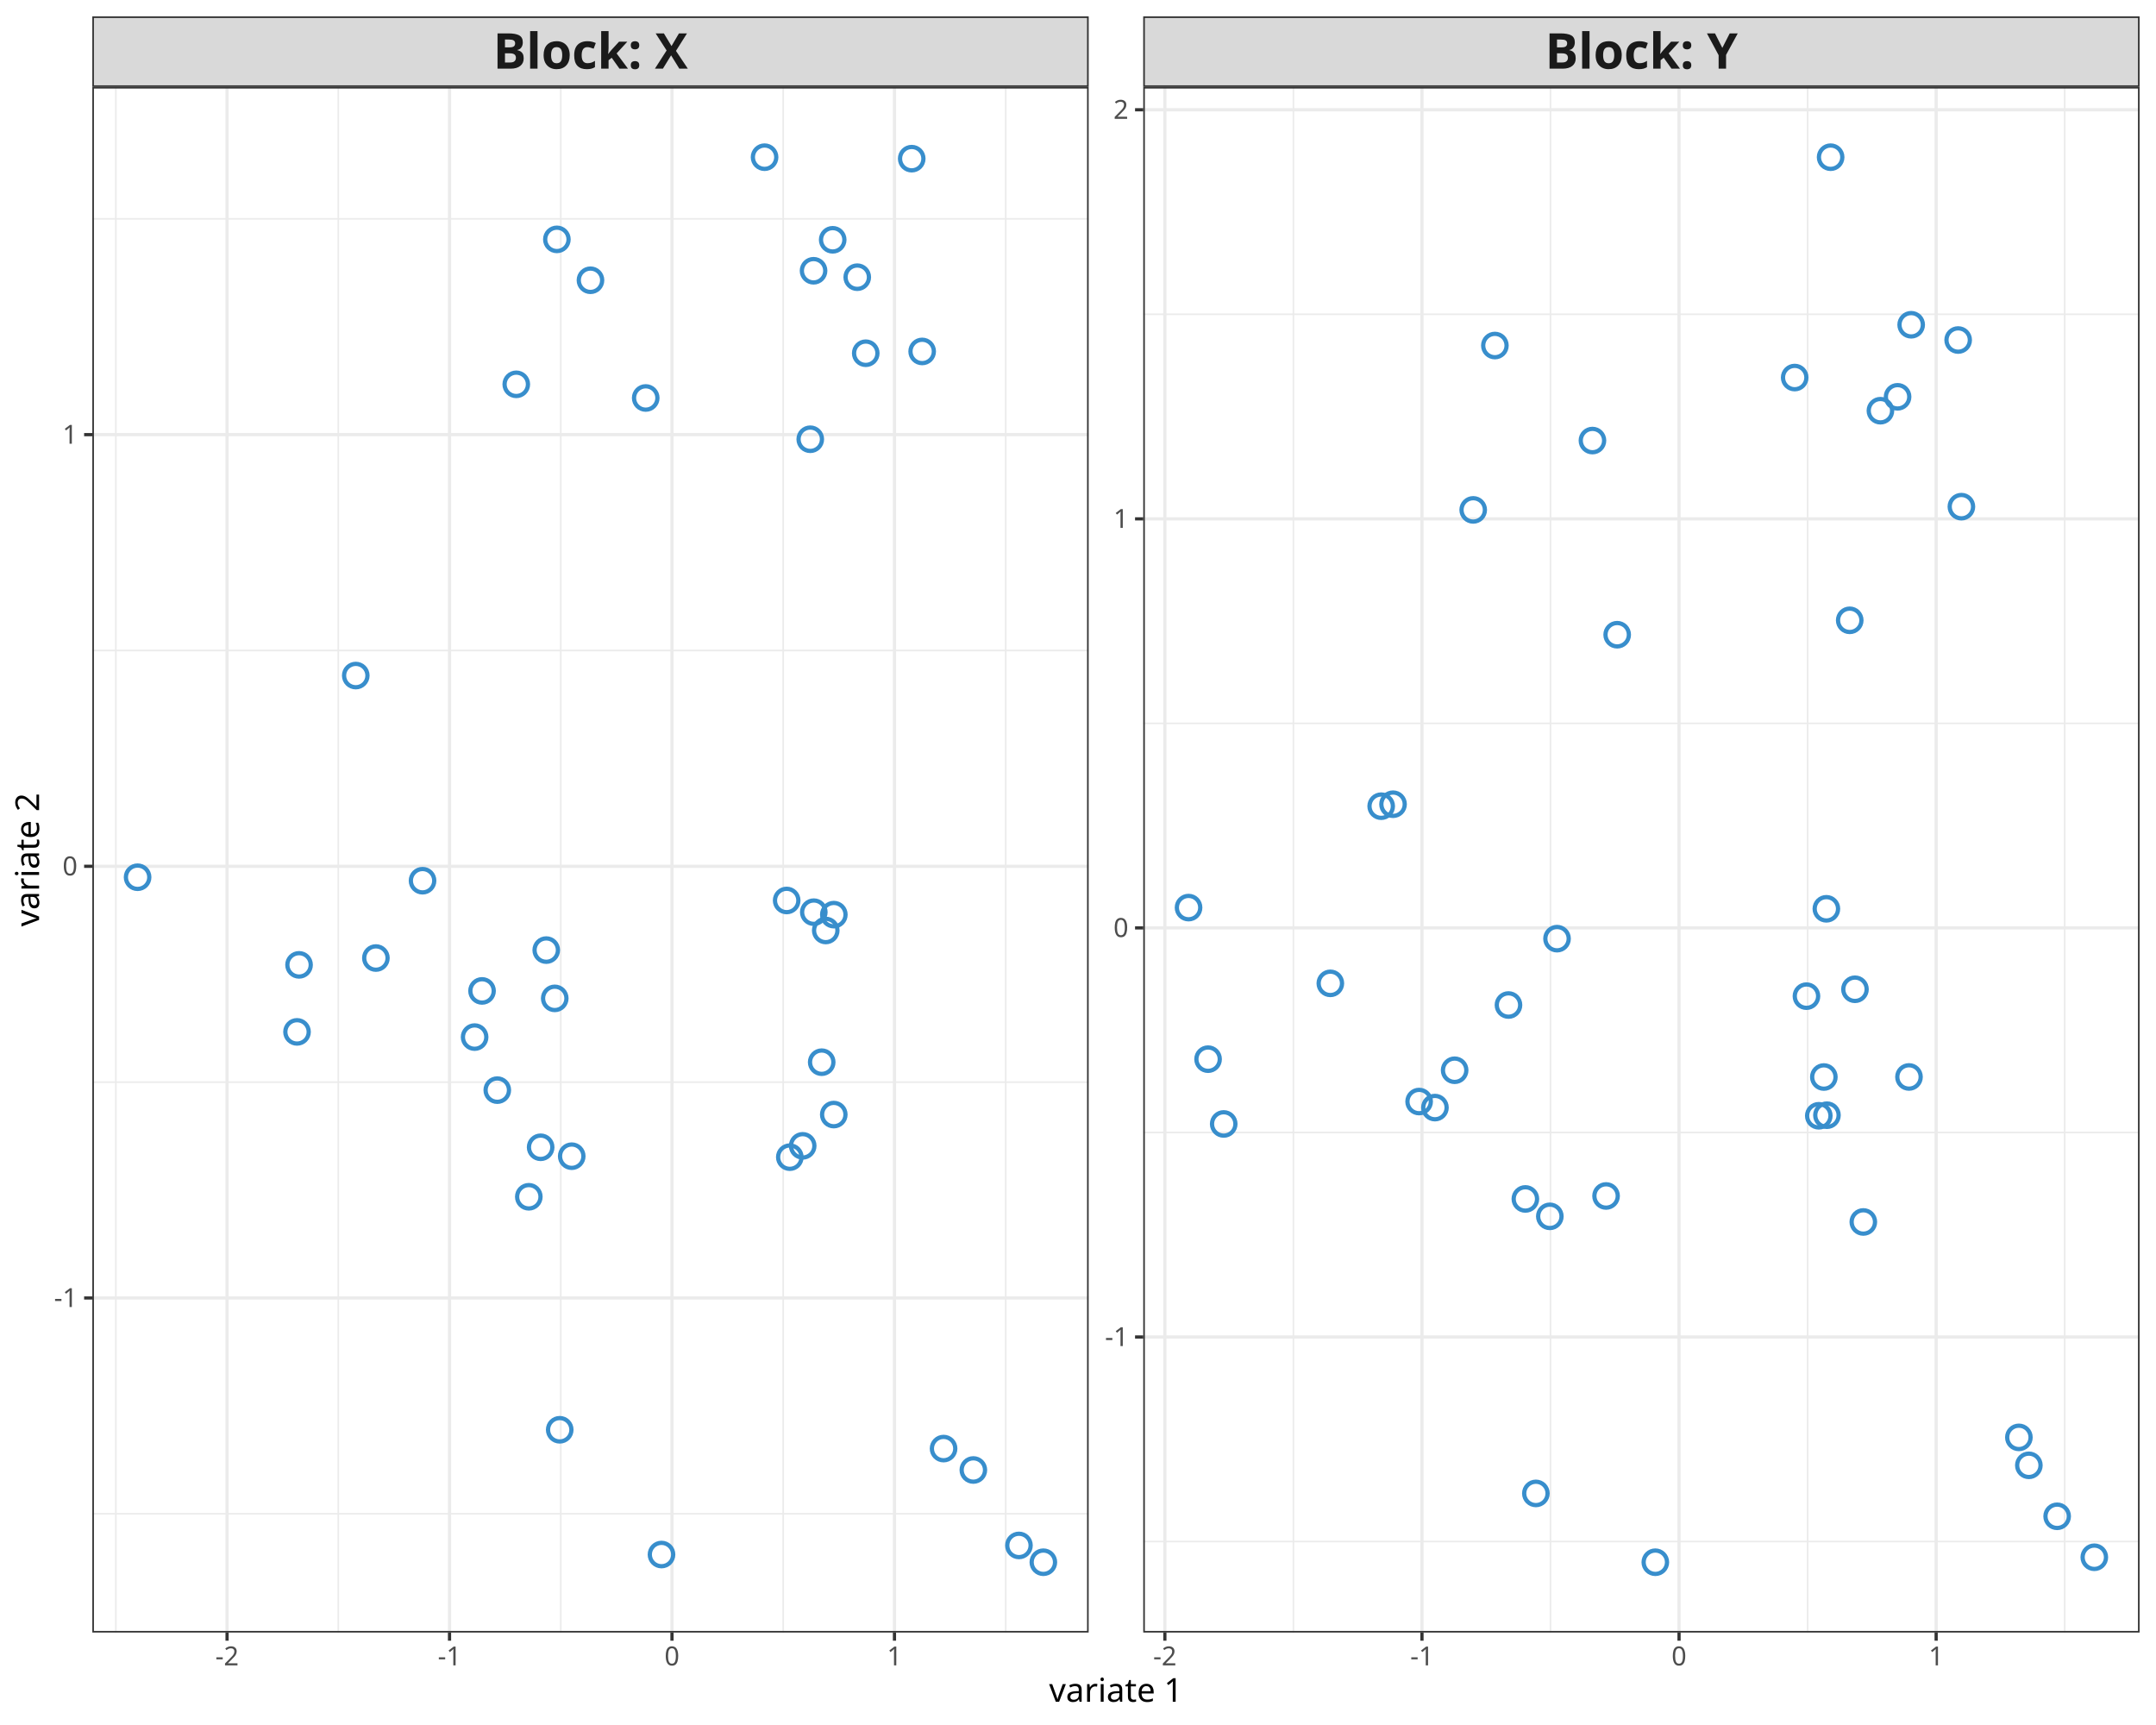
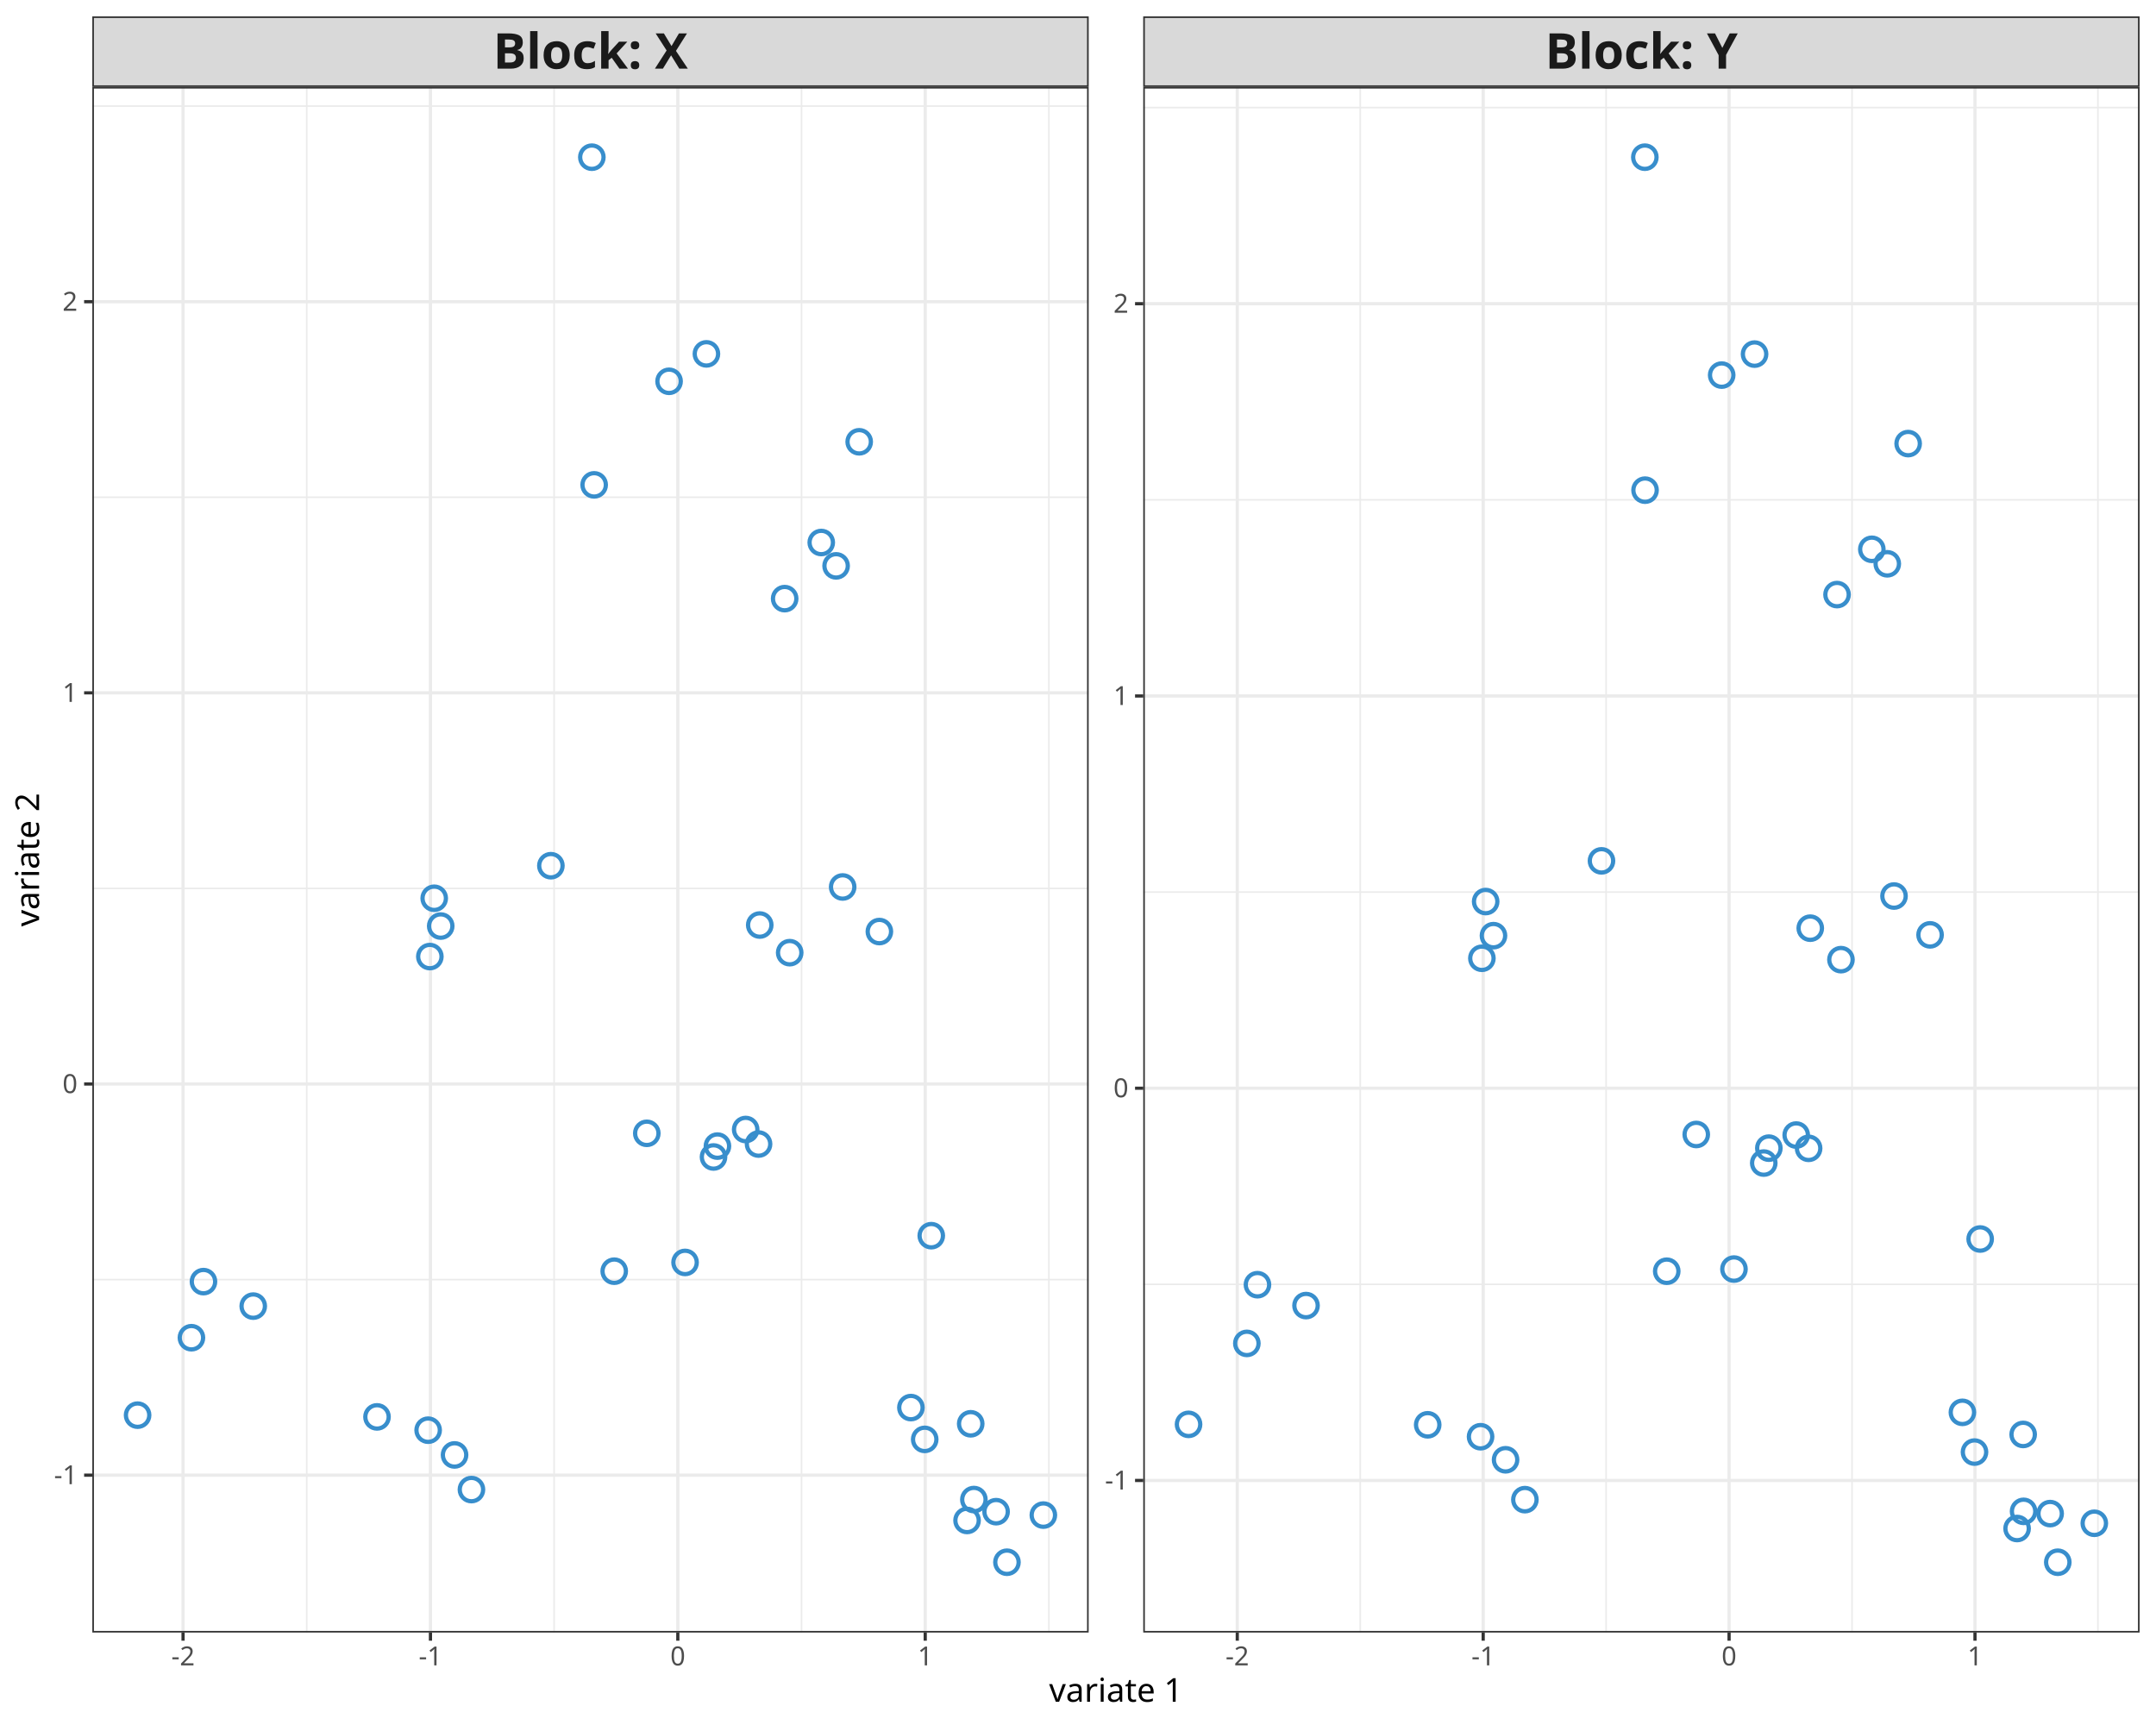
<svg xmlns="http://www.w3.org/2000/svg" class="svglite" data-engine-version="2.0" width="720.00pt" height="576.00pt" viewBox="0 0 720.00 576.00">
  <defs>
    <style type="text/css">
    .svglite line, .svglite polyline, .svglite polygon, .svglite path, .svglite rect, .svglite circle {
      fill: none;
      stroke: #000000;
      stroke-linecap: round;
      stroke-linejoin: round;
      stroke-miterlimit: 10.00;
    }
  </style>
  </defs>
  <rect width="100%" height="100%" style="stroke: none; fill: #FFFFFF;" />
  <defs>
    <clipPath id="cpMC4wMHw3MjAuMDB8MC4wMHw1NzYuMDA=">
      <rect x="0.00" y="0.00" width="720.00" height="576.00" />
    </clipPath>
  </defs>
  <g clip-path="url(#cpMC4wMHw3MjAuMDB8MC4wMHw1NzYuMDA=)">
    <rect x="0.00" y="0.00" width="720.00" height="576.00" style="stroke-width: 1.07; stroke: #FFFFFF; fill: #FFFFFF;" />
  </g>
  <defs>
    <clipPath id="cpMzAuODN8MzYzLjU2fDI5LjAzfDU0NS4xMQ==">
      <rect x="30.83" y="29.03" width="332.73" height="516.09" />
    </clipPath>
  </defs>
  <g clip-path="url(#cpMzAuODN8MzYzLjU2fDI5LjAzfDU0NS4xMQ==)">
    <rect x="30.83" y="29.03" width="332.73" height="516.09" style="stroke-width: 1.07; stroke: none; fill: #FFFFFF;" />
-     <polyline points="30.83,505.47 363.56,505.47 " style="stroke-width: 0.53; stroke: #EBEBEB; stroke-linecap: butt;" />
-     <polyline points="30.83,361.34 363.56,361.34 " style="stroke-width: 0.53; stroke: #EBEBEB; stroke-linecap: butt;" />
-     <polyline points="30.83,217.21 363.56,217.21 " style="stroke-width: 0.53; stroke: #EBEBEB; stroke-linecap: butt;" />
-     <polyline points="30.83,73.08 363.56,73.08 " style="stroke-width: 0.53; stroke: #EBEBEB; stroke-linecap: butt;" />
-     <polyline points="38.68,545.11 38.68,29.03 " style="stroke-width: 0.53; stroke: #EBEBEB; stroke-linecap: butt;" />
-     <polyline points="112.97,545.11 112.97,29.03 " style="stroke-width: 0.53; stroke: #EBEBEB; stroke-linecap: butt;" />
-     <polyline points="187.27,545.11 187.27,29.03 " style="stroke-width: 0.53; stroke: #EBEBEB; stroke-linecap: butt;" />
-     <polyline points="261.56,545.11 261.56,29.03 " style="stroke-width: 0.53; stroke: #EBEBEB; stroke-linecap: butt;" />
-     <polyline points="335.86,545.11 335.86,29.03 " style="stroke-width: 0.53; stroke: #EBEBEB; stroke-linecap: butt;" />
-     <polyline points="30.83,433.41 363.56,433.41 " style="stroke-width: 1.07; stroke: #EBEBEB; stroke-linecap: butt;" />
-     <polyline points="30.83,289.27 363.56,289.27 " style="stroke-width: 1.07; stroke: #EBEBEB; stroke-linecap: butt;" />
-     <polyline points="30.83,145.14 363.56,145.14 " style="stroke-width: 1.07; stroke: #EBEBEB; stroke-linecap: butt;" />
-     <polyline points="75.83,545.11 75.83,29.03 " style="stroke-width: 1.07; stroke: #EBEBEB; stroke-linecap: butt;" />
-     <polyline points="150.12,545.11 150.12,29.03 " style="stroke-width: 1.07; stroke: #EBEBEB; stroke-linecap: butt;" />
-     <polyline points="224.41,545.11 224.41,29.03 " style="stroke-width: 1.07; stroke: #EBEBEB; stroke-linecap: butt;" />
-     <polyline points="298.71,545.11 298.71,29.03 " style="stroke-width: 1.07; stroke: #EBEBEB; stroke-linecap: butt;" />
-     <circle cx="289.12" cy="117.95" r="3.91" style="stroke-width: 1.42; stroke: #388ECC;" />
-     <circle cx="268.06" cy="382.61" r="3.91" style="stroke-width: 1.42; stroke: #388ECC;" />
-     <circle cx="263.76" cy="386.39" r="3.91" style="stroke-width: 1.42; stroke: #388ECC;" />
-     <circle cx="271.69" cy="90.41" r="3.91" style="stroke-width: 1.42; stroke: #388ECC;" />
-     <circle cx="275.76" cy="310.70" r="3.91" style="stroke-width: 1.42; stroke: #388ECC;" />
-     <circle cx="325.05" cy="490.85" r="3.91" style="stroke-width: 1.42; stroke: #388ECC;" />
-     <circle cx="270.59" cy="146.67" r="3.91" style="stroke-width: 1.42; stroke: #388ECC;" />
-     <circle cx="307.96" cy="117.35" r="3.91" style="stroke-width: 1.42; stroke: #388ECC;" />
-     <circle cx="255.33" cy="52.49" r="3.91" style="stroke-width: 1.42; stroke: #388ECC;" />
-     <circle cx="340.28" cy="516.04" r="3.91" style="stroke-width: 1.42; stroke: #388ECC;" />
-     <circle cx="278.08" cy="80.07" r="3.91" style="stroke-width: 1.42; stroke: #388ECC;" />
-     <circle cx="262.71" cy="300.68" r="3.91" style="stroke-width: 1.42; stroke: #388ECC;" />
-     <circle cx="274.41" cy="354.68" r="3.91" style="stroke-width: 1.42; stroke: #388ECC;" />
-     <circle cx="278.46" cy="305.41" r="3.91" style="stroke-width: 1.42; stroke: #388ECC;" />
-     <circle cx="278.44" cy="372.17" r="3.91" style="stroke-width: 1.42; stroke: #388ECC;" />
-     <circle cx="286.28" cy="92.56" r="3.91" style="stroke-width: 1.42; stroke: #388ECC;" />
-     <circle cx="348.43" cy="521.65" r="3.91" style="stroke-width: 1.42; stroke: #388ECC;" />
-     <circle cx="304.47" cy="52.98" r="3.91" style="stroke-width: 1.42; stroke: #388ECC;" />
-     <circle cx="315.11" cy="483.70" r="3.91" style="stroke-width: 1.42; stroke: #388ECC;" />
-     <circle cx="271.77" cy="304.59" r="3.91" style="stroke-width: 1.42; stroke: #388ECC;" />
-     <circle cx="176.60" cy="399.62" r="3.91" style="stroke-width: 1.42; stroke: #388ECC;" />
-     <circle cx="185.26" cy="333.37" r="3.91" style="stroke-width: 1.42; stroke: #388ECC;" />
-     <circle cx="99.19" cy="344.56" r="3.91" style="stroke-width: 1.42; stroke: #388ECC;" />
-     <circle cx="197.19" cy="93.58" r="3.91" style="stroke-width: 1.42; stroke: #388ECC;" />
-     <circle cx="45.95" cy="292.92" r="3.91" style="stroke-width: 1.42; stroke: #388ECC;" />
-     <circle cx="190.93" cy="386.07" r="3.91" style="stroke-width: 1.42; stroke: #388ECC;" />
-     <circle cx="158.50" cy="346.30" r="3.91" style="stroke-width: 1.42; stroke: #388ECC;" />
-     <circle cx="141.11" cy="294.08" r="3.91" style="stroke-width: 1.42; stroke: #388ECC;" />
-     <circle cx="185.97" cy="79.93" r="3.91" style="stroke-width: 1.42; stroke: #388ECC;" />
-     <circle cx="118.81" cy="225.58" r="3.91" style="stroke-width: 1.42; stroke: #388ECC;" />
-     <circle cx="166.07" cy="364.01" r="3.91" style="stroke-width: 1.42; stroke: #388ECC;" />
-     <circle cx="220.91" cy="519.08" r="3.91" style="stroke-width: 1.42; stroke: #388ECC;" />
-     <circle cx="180.55" cy="383.09" r="3.91" style="stroke-width: 1.42; stroke: #388ECC;" />
-     <circle cx="125.53" cy="319.90" r="3.91" style="stroke-width: 1.42; stroke: #388ECC;" />
-     <circle cx="172.41" cy="128.33" r="3.91" style="stroke-width: 1.42; stroke: #388ECC;" />
-     <circle cx="186.92" cy="477.42" r="3.91" style="stroke-width: 1.42; stroke: #388ECC;" />
-     <circle cx="182.42" cy="317.25" r="3.91" style="stroke-width: 1.42; stroke: #388ECC;" />
-     <circle cx="215.64" cy="132.89" r="3.91" style="stroke-width: 1.42; stroke: #388ECC;" />
-     <circle cx="99.87" cy="322.18" r="3.91" style="stroke-width: 1.42; stroke: #388ECC;" />
-     <circle cx="160.98" cy="330.88" r="3.91" style="stroke-width: 1.42; stroke: #388ECC;" />
+     <polyline points="30.83,427.27 363.56,427.27 " style="stroke-width: 0.53; stroke: #EBEBEB; stroke-linecap: butt;" />
+     <polyline points="30.83,296.66 363.56,296.66 " style="stroke-width: 0.53; stroke: #EBEBEB; stroke-linecap: butt;" />
+     <polyline points="30.83,166.04 363.56,166.04 " style="stroke-width: 0.53; stroke: #EBEBEB; stroke-linecap: butt;" />
+     <polyline points="30.83,35.43 363.56,35.43 " style="stroke-width: 0.53; stroke: #EBEBEB; stroke-linecap: butt;" />
+     <polyline points="102.44,545.11 102.44,29.03 " style="stroke-width: 0.53; stroke: #EBEBEB; stroke-linecap: butt;" />
+     <polyline points="185.05,545.11 185.05,29.03 " style="stroke-width: 0.53; stroke: #EBEBEB; stroke-linecap: butt;" />
+     <polyline points="267.67,545.11 267.67,29.03 " style="stroke-width: 0.53; stroke: #EBEBEB; stroke-linecap: butt;" />
+     <polyline points="350.28,545.11 350.28,29.03 " style="stroke-width: 0.53; stroke: #EBEBEB; stroke-linecap: butt;" />
+     <polyline points="30.83,492.57 363.56,492.57 " style="stroke-width: 1.07; stroke: #EBEBEB; stroke-linecap: butt;" />
+     <polyline points="30.83,361.96 363.56,361.96 " style="stroke-width: 1.07; stroke: #EBEBEB; stroke-linecap: butt;" />
+     <polyline points="30.83,231.35 363.56,231.35 " style="stroke-width: 1.07; stroke: #EBEBEB; stroke-linecap: butt;" />
+     <polyline points="30.83,100.74 363.56,100.74 " style="stroke-width: 1.07; stroke: #EBEBEB; stroke-linecap: butt;" />
+     <polyline points="61.13,545.11 61.13,29.03 " style="stroke-width: 1.07; stroke: #EBEBEB; stroke-linecap: butt;" />
+     <polyline points="143.75,545.11 143.75,29.03 " style="stroke-width: 1.07; stroke: #EBEBEB; stroke-linecap: butt;" />
+     <polyline points="226.36,545.11 226.36,29.03 " style="stroke-width: 1.07; stroke: #EBEBEB; stroke-linecap: butt;" />
+     <polyline points="308.98,545.11 308.98,29.03 " style="stroke-width: 1.07; stroke: #EBEBEB; stroke-linecap: butt;" />
+     <circle cx="332.65" cy="504.77" r="3.91" style="stroke-width: 1.42; stroke: #388ECC;" />
+     <circle cx="279.22" cy="188.95" r="3.91" style="stroke-width: 1.42; stroke: #388ECC;" />
+     <circle cx="262.04" cy="199.89" r="3.91" style="stroke-width: 1.42; stroke: #388ECC;" />
+     <circle cx="304.20" cy="470.01" r="3.91" style="stroke-width: 1.42; stroke: #388ECC;" />
+     <circle cx="281.41" cy="296.17" r="3.91" style="stroke-width: 1.42; stroke: #388ECC;" />
+     <circle cx="151.80" cy="485.82" r="3.91" style="stroke-width: 1.42; stroke: #388ECC;" />
+     <circle cx="322.95" cy="507.70" r="3.91" style="stroke-width: 1.42; stroke: #388ECC;" />
+     <circle cx="336.27" cy="521.65" r="3.91" style="stroke-width: 1.42; stroke: #388ECC;" />
+     <circle cx="324.17" cy="475.42" r="3.91" style="stroke-width: 1.42; stroke: #388ECC;" />
+     <circle cx="142.98" cy="477.56" r="3.91" style="stroke-width: 1.42; stroke: #388ECC;" />
+     <circle cx="308.81" cy="480.63" r="3.91" style="stroke-width: 1.42; stroke: #388ECC;" />
+     <circle cx="263.72" cy="318.11" r="3.91" style="stroke-width: 1.42; stroke: #388ECC;" />
+     <circle cx="286.93" cy="147.52" r="3.91" style="stroke-width: 1.42; stroke: #388ECC;" />
+     <circle cx="293.67" cy="311.06" r="3.91" style="stroke-width: 1.42; stroke: #388ECC;" />
+     <circle cx="274.26" cy="181.15" r="3.91" style="stroke-width: 1.42; stroke: #388ECC;" />
+     <circle cx="348.43" cy="505.91" r="3.91" style="stroke-width: 1.42; stroke: #388ECC;" />
+     <circle cx="125.90" cy="473.12" r="3.91" style="stroke-width: 1.42; stroke: #388ECC;" />
+     <circle cx="325.23" cy="500.72" r="3.91" style="stroke-width: 1.42; stroke: #388ECC;" />
+     <circle cx="157.44" cy="497.39" r="3.91" style="stroke-width: 1.42; stroke: #388ECC;" />
+     <circle cx="253.72" cy="308.88" r="3.91" style="stroke-width: 1.42; stroke: #388ECC;" />
+     <circle cx="63.93" cy="446.68" r="3.91" style="stroke-width: 1.42; stroke: #388ECC;" />
+     <circle cx="147.18" cy="309.22" r="3.91" style="stroke-width: 1.42; stroke: #388ECC;" />
+     <circle cx="223.44" cy="127.32" r="3.91" style="stroke-width: 1.42; stroke: #388ECC;" />
+     <circle cx="239.59" cy="382.70" r="3.91" style="stroke-width: 1.42; stroke: #388ECC;" />
+     <circle cx="197.65" cy="52.49" r="3.91" style="stroke-width: 1.42; stroke: #388ECC;" />
+     <circle cx="143.55" cy="319.41" r="3.91" style="stroke-width: 1.42; stroke: #388ECC;" />
+     <circle cx="183.97" cy="289.07" r="3.91" style="stroke-width: 1.42; stroke: #388ECC;" />
+     <circle cx="238.28" cy="386.33" r="3.91" style="stroke-width: 1.42; stroke: #388ECC;" />
+     <circle cx="253.32" cy="382.01" r="3.91" style="stroke-width: 1.42; stroke: #388ECC;" />
+     <circle cx="228.78" cy="421.54" r="3.91" style="stroke-width: 1.42; stroke: #388ECC;" />
+     <circle cx="84.57" cy="436.13" r="3.91" style="stroke-width: 1.42; stroke: #388ECC;" />
+     <circle cx="45.95" cy="472.54" r="3.91" style="stroke-width: 1.42; stroke: #388ECC;" />
+     <circle cx="145.01" cy="299.94" r="3.91" style="stroke-width: 1.42; stroke: #388ECC;" />
+     <circle cx="198.42" cy="161.90" r="3.91" style="stroke-width: 1.42; stroke: #388ECC;" />
+     <circle cx="249.02" cy="377.16" r="3.91" style="stroke-width: 1.42; stroke: #388ECC;" />
+     <circle cx="67.95" cy="427.95" r="3.91" style="stroke-width: 1.42; stroke: #388ECC;" />
+     <circle cx="205.12" cy="424.47" r="3.91" style="stroke-width: 1.42; stroke: #388ECC;" />
+     <circle cx="311.00" cy="412.61" r="3.91" style="stroke-width: 1.42; stroke: #388ECC;" />
+     <circle cx="216.00" cy="378.43" r="3.91" style="stroke-width: 1.42; stroke: #388ECC;" />
+     <circle cx="235.91" cy="118.16" r="3.91" style="stroke-width: 1.42; stroke: #388ECC;" />
    <rect x="30.83" y="29.03" width="332.73" height="516.09" style="stroke-width: 1.07; stroke: #333333;" />
  </g>
  <g clip-path="url(#cpMC4wMHw3MjAuMDB8MC4wMHw1NzYuMDA=)">
</g>
  <defs>
    <clipPath id="cpMzgxLjc5fDcxNC41MnwyOS4wM3w1NDUuMTE=">
      <rect x="381.79" y="29.03" width="332.73" height="516.09" />
    </clipPath>
  </defs>
  <g clip-path="url(#cpMzgxLjc5fDcxNC41MnwyOS4wM3w1NDUuMTE=)">
    <rect x="381.79" y="29.03" width="332.73" height="516.09" style="stroke-width: 1.07; stroke: none; fill: #FFFFFF;" />
-     <polyline points="381.79,514.74 714.52,514.74 " style="stroke-width: 0.53; stroke: #EBEBEB; stroke-linecap: butt;" />
-     <polyline points="381.79,378.14 714.52,378.14 " style="stroke-width: 0.53; stroke: #EBEBEB; stroke-linecap: butt;" />
-     <polyline points="381.79,241.54 714.52,241.54 " style="stroke-width: 0.53; stroke: #EBEBEB; stroke-linecap: butt;" />
-     <polyline points="381.79,104.95 714.52,104.95 " style="stroke-width: 0.53; stroke: #EBEBEB; stroke-linecap: butt;" />
-     <polyline points="431.94,545.11 431.94,29.03 " style="stroke-width: 0.53; stroke: #EBEBEB; stroke-linecap: butt;" />
-     <polyline points="517.79,545.11 517.79,29.03 " style="stroke-width: 0.53; stroke: #EBEBEB; stroke-linecap: butt;" />
-     <polyline points="603.65,545.11 603.65,29.03 " style="stroke-width: 0.53; stroke: #EBEBEB; stroke-linecap: butt;" />
-     <polyline points="689.51,545.11 689.51,29.03 " style="stroke-width: 0.53; stroke: #EBEBEB; stroke-linecap: butt;" />
-     <polyline points="381.79,446.44 714.52,446.44 " style="stroke-width: 1.07; stroke: #EBEBEB; stroke-linecap: butt;" />
-     <polyline points="381.79,309.84 714.52,309.84 " style="stroke-width: 1.07; stroke: #EBEBEB; stroke-linecap: butt;" />
-     <polyline points="381.79,173.25 714.52,173.25 " style="stroke-width: 1.07; stroke: #EBEBEB; stroke-linecap: butt;" />
-     <polyline points="381.79,36.65 714.52,36.65 " style="stroke-width: 1.07; stroke: #EBEBEB; stroke-linecap: butt;" />
-     <polyline points="389.01,545.11 389.01,29.03 " style="stroke-width: 1.07; stroke: #EBEBEB; stroke-linecap: butt;" />
-     <polyline points="474.87,545.11 474.87,29.03 " style="stroke-width: 1.07; stroke: #EBEBEB; stroke-linecap: butt;" />
-     <polyline points="560.72,545.11 560.72,29.03 " style="stroke-width: 1.07; stroke: #EBEBEB; stroke-linecap: butt;" />
-     <polyline points="646.58,545.11 646.58,29.03 " style="stroke-width: 1.07; stroke: #EBEBEB; stroke-linecap: butt;" />
-     <circle cx="627.97" cy="137.14" r="3.91" style="stroke-width: 1.42; stroke: #388ECC;" />
-     <circle cx="609.08" cy="359.63" r="3.91" style="stroke-width: 1.42; stroke: #388ECC;" />
-     <circle cx="610.11" cy="372.38" r="3.91" style="stroke-width: 1.42; stroke: #388ECC;" />
-     <circle cx="599.34" cy="126.07" r="3.91" style="stroke-width: 1.42; stroke: #388ECC;" />
-     <circle cx="637.51" cy="359.61" r="3.91" style="stroke-width: 1.42; stroke: #388ECC;" />
-     <circle cx="677.54" cy="489.29" r="3.91" style="stroke-width: 1.42; stroke: #388ECC;" />
-     <circle cx="617.72" cy="207.13" r="3.91" style="stroke-width: 1.42; stroke: #388ECC;" />
-     <circle cx="655.01" cy="169.18" r="3.91" style="stroke-width: 1.42; stroke: #388ECC;" />
-     <circle cx="611.34" cy="52.49" r="3.91" style="stroke-width: 1.42; stroke: #388ECC;" />
-     <circle cx="686.99" cy="506.31" r="3.91" style="stroke-width: 1.42; stroke: #388ECC;" />
-     <circle cx="638.24" cy="108.44" r="3.91" style="stroke-width: 1.42; stroke: #388ECC;" />
-     <circle cx="603.27" cy="332.63" r="3.91" style="stroke-width: 1.42; stroke: #388ECC;" />
-     <circle cx="622.26" cy="408.03" r="3.91" style="stroke-width: 1.42; stroke: #388ECC;" />
-     <circle cx="609.92" cy="303.46" r="3.91" style="stroke-width: 1.42; stroke: #388ECC;" />
-     <circle cx="607.39" cy="372.57" r="3.91" style="stroke-width: 1.42; stroke: #388ECC;" />
-     <circle cx="633.70" cy="132.50" r="3.91" style="stroke-width: 1.42; stroke: #388ECC;" />
-     <circle cx="699.40" cy="519.99" r="3.91" style="stroke-width: 1.42; stroke: #388ECC;" />
-     <circle cx="653.93" cy="113.54" r="3.91" style="stroke-width: 1.42; stroke: #388ECC;" />
-     <circle cx="674.21" cy="479.96" r="3.91" style="stroke-width: 1.42; stroke: #388ECC;" />
-     <circle cx="619.47" cy="330.33" r="3.91" style="stroke-width: 1.42; stroke: #388ECC;" />
-     <circle cx="509.40" cy="400.34" r="3.91" style="stroke-width: 1.42; stroke: #388ECC;" />
-     <circle cx="519.97" cy="313.43" r="3.91" style="stroke-width: 1.42; stroke: #388ECC;" />
-     <circle cx="403.44" cy="353.67" r="3.91" style="stroke-width: 1.42; stroke: #388ECC;" />
-     <circle cx="531.80" cy="147.11" r="3.91" style="stroke-width: 1.42; stroke: #388ECC;" />
-     <circle cx="396.92" cy="303.06" r="3.91" style="stroke-width: 1.42; stroke: #388ECC;" />
-     <circle cx="536.35" cy="399.35" r="3.91" style="stroke-width: 1.42; stroke: #388ECC;" />
-     <circle cx="473.92" cy="367.82" r="3.91" style="stroke-width: 1.42; stroke: #388ECC;" />
-     <circle cx="465.21" cy="268.54" r="3.91" style="stroke-width: 1.42; stroke: #388ECC;" />
-     <circle cx="499.22" cy="115.38" r="3.91" style="stroke-width: 1.42; stroke: #388ECC;" />
-     <circle cx="461.25" cy="269.20" r="3.91" style="stroke-width: 1.42; stroke: #388ECC;" />
-     <circle cx="485.78" cy="357.37" r="3.91" style="stroke-width: 1.42; stroke: #388ECC;" />
-     <circle cx="552.80" cy="521.65" r="3.91" style="stroke-width: 1.42; stroke: #388ECC;" />
-     <circle cx="517.57" cy="406.15" r="3.91" style="stroke-width: 1.42; stroke: #388ECC;" />
-     <circle cx="444.27" cy="328.35" r="3.91" style="stroke-width: 1.42; stroke: #388ECC;" />
-     <circle cx="491.98" cy="170.26" r="3.91" style="stroke-width: 1.42; stroke: #388ECC;" />
-     <circle cx="512.91" cy="498.67" r="3.91" style="stroke-width: 1.42; stroke: #388ECC;" />
-     <circle cx="503.76" cy="335.59" r="3.91" style="stroke-width: 1.42; stroke: #388ECC;" />
-     <circle cx="540.06" cy="211.94" r="3.91" style="stroke-width: 1.42; stroke: #388ECC;" />
-     <circle cx="408.66" cy="375.30" r="3.91" style="stroke-width: 1.42; stroke: #388ECC;" />
-     <circle cx="479.20" cy="369.84" r="3.91" style="stroke-width: 1.42; stroke: #388ECC;" />
+     <polyline points="381.79,428.85 714.52,428.85 " style="stroke-width: 0.53; stroke: #EBEBEB; stroke-linecap: butt;" />
+     <polyline points="381.79,297.88 714.52,297.88 " style="stroke-width: 0.53; stroke: #EBEBEB; stroke-linecap: butt;" />
+     <polyline points="381.79,166.90 714.52,166.90 " style="stroke-width: 0.53; stroke: #EBEBEB; stroke-linecap: butt;" />
+     <polyline points="381.79,35.92 714.52,35.92 " style="stroke-width: 0.53; stroke: #EBEBEB; stroke-linecap: butt;" />
+     <polyline points="454.25,545.11 454.25,29.03 " style="stroke-width: 0.53; stroke: #EBEBEB; stroke-linecap: butt;" />
+     <polyline points="536.37,545.11 536.37,29.03 " style="stroke-width: 0.53; stroke: #EBEBEB; stroke-linecap: butt;" />
+     <polyline points="618.49,545.11 618.49,29.03 " style="stroke-width: 0.53; stroke: #EBEBEB; stroke-linecap: butt;" />
+     <polyline points="700.61,545.11 700.61,29.03 " style="stroke-width: 0.53; stroke: #EBEBEB; stroke-linecap: butt;" />
+     <polyline points="381.79,494.34 714.52,494.34 " style="stroke-width: 1.07; stroke: #EBEBEB; stroke-linecap: butt;" />
+     <polyline points="381.79,363.37 714.52,363.37 " style="stroke-width: 1.07; stroke: #EBEBEB; stroke-linecap: butt;" />
+     <polyline points="381.79,232.39 714.52,232.39 " style="stroke-width: 1.07; stroke: #EBEBEB; stroke-linecap: butt;" />
+     <polyline points="381.79,101.41 714.52,101.41 " style="stroke-width: 1.07; stroke: #EBEBEB; stroke-linecap: butt;" />
+     <polyline points="413.19,545.11 413.19,29.03 " style="stroke-width: 1.07; stroke: #EBEBEB; stroke-linecap: butt;" />
+     <polyline points="495.31,545.11 495.31,29.03 " style="stroke-width: 1.07; stroke: #EBEBEB; stroke-linecap: butt;" />
+     <polyline points="577.43,545.11 577.43,29.03 " style="stroke-width: 1.07; stroke: #EBEBEB; stroke-linecap: butt;" />
+     <polyline points="659.55,545.11 659.55,29.03 " style="stroke-width: 1.07; stroke: #EBEBEB; stroke-linecap: butt;" />
+     <circle cx="684.65" cy="505.41" r="3.91" style="stroke-width: 1.42; stroke: #388ECC;" />
+     <circle cx="630.26" cy="188.26" r="3.91" style="stroke-width: 1.42; stroke: #388ECC;" />
+     <circle cx="613.48" cy="198.54" r="3.91" style="stroke-width: 1.42; stroke: #388ECC;" />
+     <circle cx="655.35" cy="471.60" r="3.91" style="stroke-width: 1.42; stroke: #388ECC;" />
+     <circle cx="632.51" cy="299.20" r="3.91" style="stroke-width: 1.42; stroke: #388ECC;" />
+     <circle cx="502.79" cy="487.44" r="3.91" style="stroke-width: 1.42; stroke: #388ECC;" />
+     <circle cx="673.61" cy="510.39" r="3.91" style="stroke-width: 1.42; stroke: #388ECC;" />
+     <circle cx="687.20" cy="521.65" r="3.91" style="stroke-width: 1.42; stroke: #388ECC;" />
+     <circle cx="675.64" cy="478.98" r="3.91" style="stroke-width: 1.42; stroke: #388ECC;" />
+     <circle cx="494.44" cy="479.74" r="3.91" style="stroke-width: 1.42; stroke: #388ECC;" />
+     <circle cx="659.39" cy="484.87" r="3.91" style="stroke-width: 1.42; stroke: #388ECC;" />
+     <circle cx="614.79" cy="320.44" r="3.91" style="stroke-width: 1.42; stroke: #388ECC;" />
+     <circle cx="637.23" cy="148.12" r="3.91" style="stroke-width: 1.42; stroke: #388ECC;" />
+     <circle cx="644.55" cy="312.16" r="3.91" style="stroke-width: 1.42; stroke: #388ECC;" />
+     <circle cx="625.10" cy="183.42" r="3.91" style="stroke-width: 1.42; stroke: #388ECC;" />
+     <circle cx="699.40" cy="508.64" r="3.91" style="stroke-width: 1.42; stroke: #388ECC;" />
+     <circle cx="476.78" cy="475.76" r="3.91" style="stroke-width: 1.42; stroke: #388ECC;" />
+     <circle cx="675.78" cy="504.66" r="3.91" style="stroke-width: 1.42; stroke: #388ECC;" />
+     <circle cx="509.24" cy="500.75" r="3.91" style="stroke-width: 1.42; stroke: #388ECC;" />
+     <circle cx="604.54" cy="309.93" r="3.91" style="stroke-width: 1.42; stroke: #388ECC;" />
+     <circle cx="416.39" cy="448.58" r="3.91" style="stroke-width: 1.42; stroke: #388ECC;" />
+     <circle cx="498.75" cy="312.43" r="3.91" style="stroke-width: 1.42; stroke: #388ECC;" />
+     <circle cx="574.96" cy="125.25" r="3.91" style="stroke-width: 1.42; stroke: #388ECC;" />
+     <circle cx="590.71" cy="383.38" r="3.91" style="stroke-width: 1.42; stroke: #388ECC;" />
+     <circle cx="549.30" cy="52.49" r="3.91" style="stroke-width: 1.42; stroke: #388ECC;" />
+     <circle cx="494.88" cy="319.98" r="3.91" style="stroke-width: 1.42; stroke: #388ECC;" />
+     <circle cx="534.82" cy="287.45" r="3.91" style="stroke-width: 1.42; stroke: #388ECC;" />
+     <circle cx="589.01" cy="388.36" r="3.91" style="stroke-width: 1.42; stroke: #388ECC;" />
+     <circle cx="603.99" cy="383.44" r="3.91" style="stroke-width: 1.42; stroke: #388ECC;" />
+     <circle cx="579.06" cy="423.76" r="3.91" style="stroke-width: 1.42; stroke: #388ECC;" />
+     <circle cx="436.15" cy="435.95" r="3.91" style="stroke-width: 1.42; stroke: #388ECC;" />
+     <circle cx="396.92" cy="475.61" r="3.91" style="stroke-width: 1.42; stroke: #388ECC;" />
+     <circle cx="496.14" cy="301.04" r="3.91" style="stroke-width: 1.42; stroke: #388ECC;" />
+     <circle cx="549.37" cy="163.67" r="3.91" style="stroke-width: 1.42; stroke: #388ECC;" />
+     <circle cx="599.85" cy="379.01" r="3.91" style="stroke-width: 1.42; stroke: #388ECC;" />
+     <circle cx="419.93" cy="428.98" r="3.91" style="stroke-width: 1.42; stroke: #388ECC;" />
+     <circle cx="556.61" cy="424.48" r="3.91" style="stroke-width: 1.42; stroke: #388ECC;" />
+     <circle cx="661.28" cy="413.72" r="3.91" style="stroke-width: 1.42; stroke: #388ECC;" />
+     <circle cx="566.47" cy="378.82" r="3.91" style="stroke-width: 1.42; stroke: #388ECC;" />
+     <circle cx="585.94" cy="118.24" r="3.91" style="stroke-width: 1.42; stroke: #388ECC;" />
    <rect x="381.79" y="29.03" width="332.73" height="516.09" style="stroke-width: 1.07; stroke: #333333;" />
  </g>
  <g clip-path="url(#cpMC4wMHw3MjAuMDB8MC4wMHw1NzYuMDA=)">
</g>
  <defs>
    <clipPath id="cpMzAuODN8MzYzLjU2fDUuNDh8MjkuMDM=">
      <rect x="30.83" y="5.48" width="332.73" height="23.55" />
    </clipPath>
  </defs>
  <g clip-path="url(#cpMzAuODN8MzYzLjU2fDUuNDh8MjkuMDM=)">
    <rect x="30.83" y="5.48" width="332.73" height="23.55" style="stroke-width: 1.07; stroke: #333333; fill: #D9D9D9;" />
    <text x="197.19" y="22.93" text-anchor="middle" style="font-size: 16.50px; font-weight: bold; fill: #1A1A1A; font-family: sans;" textLength="60.54px" lengthAdjust="spacingAndGlyphs">Block: X</text>
  </g>
  <g clip-path="url(#cpMC4wMHw3MjAuMDB8MC4wMHw1NzYuMDA=)">
</g>
  <defs>
    <clipPath id="cpMzgxLjc5fDcxNC41Mnw1LjQ4fDI5LjAz">
      <rect x="381.79" y="5.48" width="332.73" height="23.55" />
    </clipPath>
  </defs>
  <g clip-path="url(#cpMzgxLjc5fDcxNC41Mnw1LjQ4fDI5LjAz)">
    <rect x="381.79" y="5.48" width="332.73" height="23.55" style="stroke-width: 1.07; stroke: #333333; fill: #D9D9D9;" />
    <text x="548.16" y="22.93" text-anchor="middle" style="font-size: 16.50px; font-weight: bold; fill: #1A1A1A; font-family: sans;" textLength="60.54px" lengthAdjust="spacingAndGlyphs">Block: Y</text>
  </g>
  <g clip-path="url(#cpMC4wMHw3MjAuMDB8MC4wMHw1NzYuMDA=)">
-     <polyline points="75.83,547.85 75.83,545.11 " style="stroke-width: 1.07; stroke: #333333; stroke-linecap: butt;" />
-     <polyline points="150.12,547.85 150.12,545.11 " style="stroke-width: 1.07; stroke: #333333; stroke-linecap: butt;" />
-     <polyline points="224.41,547.85 224.41,545.11 " style="stroke-width: 1.07; stroke: #333333; stroke-linecap: butt;" />
-     <polyline points="298.71,547.85 298.71,545.11 " style="stroke-width: 1.07; stroke: #333333; stroke-linecap: butt;" />
-     <text x="75.83" y="556.10" text-anchor="middle" style="font-size: 8.80px; fill: #4D4D4D; font-family: sans;" textLength="7.82px" lengthAdjust="spacingAndGlyphs">-2</text>
-     <text x="150.12" y="556.10" text-anchor="middle" style="font-size: 8.80px; fill: #4D4D4D; font-family: sans;" textLength="7.82px" lengthAdjust="spacingAndGlyphs">-1</text>
-     <text x="224.41" y="556.10" text-anchor="middle" style="font-size: 8.80px; fill: #4D4D4D; font-family: sans;" textLength="4.89px" lengthAdjust="spacingAndGlyphs">0</text>
-     <text x="298.71" y="556.10" text-anchor="middle" style="font-size: 8.80px; fill: #4D4D4D; font-family: sans;" textLength="4.89px" lengthAdjust="spacingAndGlyphs">1</text>
-     <polyline points="389.01,547.85 389.01,545.11 " style="stroke-width: 1.07; stroke: #333333; stroke-linecap: butt;" />
-     <polyline points="474.87,547.85 474.87,545.11 " style="stroke-width: 1.07; stroke: #333333; stroke-linecap: butt;" />
-     <polyline points="560.72,547.85 560.72,545.11 " style="stroke-width: 1.07; stroke: #333333; stroke-linecap: butt;" />
-     <polyline points="646.58,547.85 646.58,545.11 " style="stroke-width: 1.07; stroke: #333333; stroke-linecap: butt;" />
-     <text x="389.01" y="556.10" text-anchor="middle" style="font-size: 8.80px; fill: #4D4D4D; font-family: sans;" textLength="7.82px" lengthAdjust="spacingAndGlyphs">-2</text>
-     <text x="474.87" y="556.10" text-anchor="middle" style="font-size: 8.80px; fill: #4D4D4D; font-family: sans;" textLength="7.82px" lengthAdjust="spacingAndGlyphs">-1</text>
-     <text x="560.72" y="556.10" text-anchor="middle" style="font-size: 8.80px; fill: #4D4D4D; font-family: sans;" textLength="4.89px" lengthAdjust="spacingAndGlyphs">0</text>
-     <text x="646.58" y="556.10" text-anchor="middle" style="font-size: 8.80px; fill: #4D4D4D; font-family: sans;" textLength="4.89px" lengthAdjust="spacingAndGlyphs">1</text>
-     <text x="376.86" y="449.47" text-anchor="end" style="font-size: 8.80px; fill: #4D4D4D; font-family: sans;" textLength="7.82px" lengthAdjust="spacingAndGlyphs">-1</text>
-     <text x="376.86" y="312.87" text-anchor="end" style="font-size: 8.80px; fill: #4D4D4D; font-family: sans;" textLength="4.89px" lengthAdjust="spacingAndGlyphs">0</text>
-     <text x="376.86" y="176.27" text-anchor="end" style="font-size: 8.80px; fill: #4D4D4D; font-family: sans;" textLength="4.89px" lengthAdjust="spacingAndGlyphs">1</text>
-     <text x="376.86" y="39.68" text-anchor="end" style="font-size: 8.80px; fill: #4D4D4D; font-family: sans;" textLength="4.89px" lengthAdjust="spacingAndGlyphs">2</text>
-     <polyline points="379.05,446.44 381.79,446.44 " style="stroke-width: 1.07; stroke: #333333; stroke-linecap: butt;" />
-     <polyline points="379.05,309.84 381.79,309.84 " style="stroke-width: 1.07; stroke: #333333; stroke-linecap: butt;" />
-     <polyline points="379.05,173.25 381.79,173.25 " style="stroke-width: 1.07; stroke: #333333; stroke-linecap: butt;" />
-     <polyline points="379.05,36.65 381.79,36.65 " style="stroke-width: 1.07; stroke: #333333; stroke-linecap: butt;" />
-     <text x="25.90" y="436.44" text-anchor="end" style="font-size: 8.80px; fill: #4D4D4D; font-family: sans;" textLength="7.82px" lengthAdjust="spacingAndGlyphs">-1</text>
-     <text x="25.90" y="292.30" text-anchor="end" style="font-size: 8.80px; fill: #4D4D4D; font-family: sans;" textLength="4.89px" lengthAdjust="spacingAndGlyphs">0</text>
-     <text x="25.90" y="148.17" text-anchor="end" style="font-size: 8.80px; fill: #4D4D4D; font-family: sans;" textLength="4.89px" lengthAdjust="spacingAndGlyphs">1</text>
-     <polyline points="28.09,433.41 30.83,433.41 " style="stroke-width: 1.07; stroke: #333333; stroke-linecap: butt;" />
-     <polyline points="28.09,289.27 30.83,289.27 " style="stroke-width: 1.07; stroke: #333333; stroke-linecap: butt;" />
-     <polyline points="28.09,145.14 30.83,145.14 " style="stroke-width: 1.07; stroke: #333333; stroke-linecap: butt;" />
+     <polyline points="61.13,547.85 61.13,545.11 " style="stroke-width: 1.07; stroke: #333333; stroke-linecap: butt;" />
+     <polyline points="143.75,547.85 143.75,545.11 " style="stroke-width: 1.07; stroke: #333333; stroke-linecap: butt;" />
+     <polyline points="226.36,547.85 226.36,545.11 " style="stroke-width: 1.07; stroke: #333333; stroke-linecap: butt;" />
+     <polyline points="308.98,547.85 308.98,545.11 " style="stroke-width: 1.07; stroke: #333333; stroke-linecap: butt;" />
+     <text x="61.13" y="556.10" text-anchor="middle" style="font-size: 8.80px; fill: #4D4D4D; font-family: sans;" textLength="7.82px" lengthAdjust="spacingAndGlyphs">-2</text>
+     <text x="143.75" y="556.10" text-anchor="middle" style="font-size: 8.80px; fill: #4D4D4D; font-family: sans;" textLength="7.82px" lengthAdjust="spacingAndGlyphs">-1</text>
+     <text x="226.36" y="556.10" text-anchor="middle" style="font-size: 8.80px; fill: #4D4D4D; font-family: sans;" textLength="4.89px" lengthAdjust="spacingAndGlyphs">0</text>
+     <text x="308.98" y="556.10" text-anchor="middle" style="font-size: 8.80px; fill: #4D4D4D; font-family: sans;" textLength="4.89px" lengthAdjust="spacingAndGlyphs">1</text>
+     <polyline points="413.19,547.85 413.19,545.11 " style="stroke-width: 1.07; stroke: #333333; stroke-linecap: butt;" />
+     <polyline points="495.31,547.85 495.31,545.11 " style="stroke-width: 1.07; stroke: #333333; stroke-linecap: butt;" />
+     <polyline points="577.43,547.85 577.43,545.11 " style="stroke-width: 1.07; stroke: #333333; stroke-linecap: butt;" />
+     <polyline points="659.55,547.85 659.55,545.11 " style="stroke-width: 1.07; stroke: #333333; stroke-linecap: butt;" />
+     <text x="413.19" y="556.10" text-anchor="middle" style="font-size: 8.80px; fill: #4D4D4D; font-family: sans;" textLength="7.82px" lengthAdjust="spacingAndGlyphs">-2</text>
+     <text x="495.31" y="556.10" text-anchor="middle" style="font-size: 8.80px; fill: #4D4D4D; font-family: sans;" textLength="7.82px" lengthAdjust="spacingAndGlyphs">-1</text>
+     <text x="577.43" y="556.10" text-anchor="middle" style="font-size: 8.80px; fill: #4D4D4D; font-family: sans;" textLength="4.89px" lengthAdjust="spacingAndGlyphs">0</text>
+     <text x="659.55" y="556.10" text-anchor="middle" style="font-size: 8.80px; fill: #4D4D4D; font-family: sans;" textLength="4.89px" lengthAdjust="spacingAndGlyphs">1</text>
+     <text x="376.86" y="497.37" text-anchor="end" style="font-size: 8.80px; fill: #4D4D4D; font-family: sans;" textLength="7.82px" lengthAdjust="spacingAndGlyphs">-1</text>
+     <text x="376.86" y="366.39" text-anchor="end" style="font-size: 8.80px; fill: #4D4D4D; font-family: sans;" textLength="4.89px" lengthAdjust="spacingAndGlyphs">0</text>
+     <text x="376.86" y="235.42" text-anchor="end" style="font-size: 8.80px; fill: #4D4D4D; font-family: sans;" textLength="4.89px" lengthAdjust="spacingAndGlyphs">1</text>
+     <text x="376.86" y="104.44" text-anchor="end" style="font-size: 8.80px; fill: #4D4D4D; font-family: sans;" textLength="4.89px" lengthAdjust="spacingAndGlyphs">2</text>
+     <polyline points="379.05,494.34 381.79,494.34 " style="stroke-width: 1.07; stroke: #333333; stroke-linecap: butt;" />
+     <polyline points="379.05,363.37 381.79,363.37 " style="stroke-width: 1.07; stroke: #333333; stroke-linecap: butt;" />
+     <polyline points="379.05,232.39 381.79,232.39 " style="stroke-width: 1.07; stroke: #333333; stroke-linecap: butt;" />
+     <polyline points="379.05,101.41 381.79,101.41 " style="stroke-width: 1.07; stroke: #333333; stroke-linecap: butt;" />
+     <text x="25.90" y="495.60" text-anchor="end" style="font-size: 8.80px; fill: #4D4D4D; font-family: sans;" textLength="7.82px" lengthAdjust="spacingAndGlyphs">-1</text>
+     <text x="25.90" y="364.99" text-anchor="end" style="font-size: 8.80px; fill: #4D4D4D; font-family: sans;" textLength="4.89px" lengthAdjust="spacingAndGlyphs">0</text>
+     <text x="25.90" y="234.38" text-anchor="end" style="font-size: 8.80px; fill: #4D4D4D; font-family: sans;" textLength="4.89px" lengthAdjust="spacingAndGlyphs">1</text>
+     <text x="25.90" y="103.77" text-anchor="end" style="font-size: 8.80px; fill: #4D4D4D; font-family: sans;" textLength="4.89px" lengthAdjust="spacingAndGlyphs">2</text>
+     <polyline points="28.09,492.57 30.83,492.57 " style="stroke-width: 1.07; stroke: #333333; stroke-linecap: butt;" />
+     <polyline points="28.09,361.96 30.83,361.96 " style="stroke-width: 1.07; stroke: #333333; stroke-linecap: butt;" />
+     <polyline points="28.09,231.35 30.83,231.35 " style="stroke-width: 1.07; stroke: #333333; stroke-linecap: butt;" />
+     <polyline points="28.09,100.74 30.83,100.74 " style="stroke-width: 1.07; stroke: #333333; stroke-linecap: butt;" />
    <text x="372.67" y="568.24" text-anchor="middle" style="font-size: 11.00px; font-family: sans;" textLength="42.19px" lengthAdjust="spacingAndGlyphs">variate 1</text>
    <text transform="translate(13.05,287.07) rotate(-90)" text-anchor="middle" style="font-size: 11.00px; font-family: sans;" textLength="42.19px" lengthAdjust="spacingAndGlyphs">variate 2</text>
  </g>
</svg>
